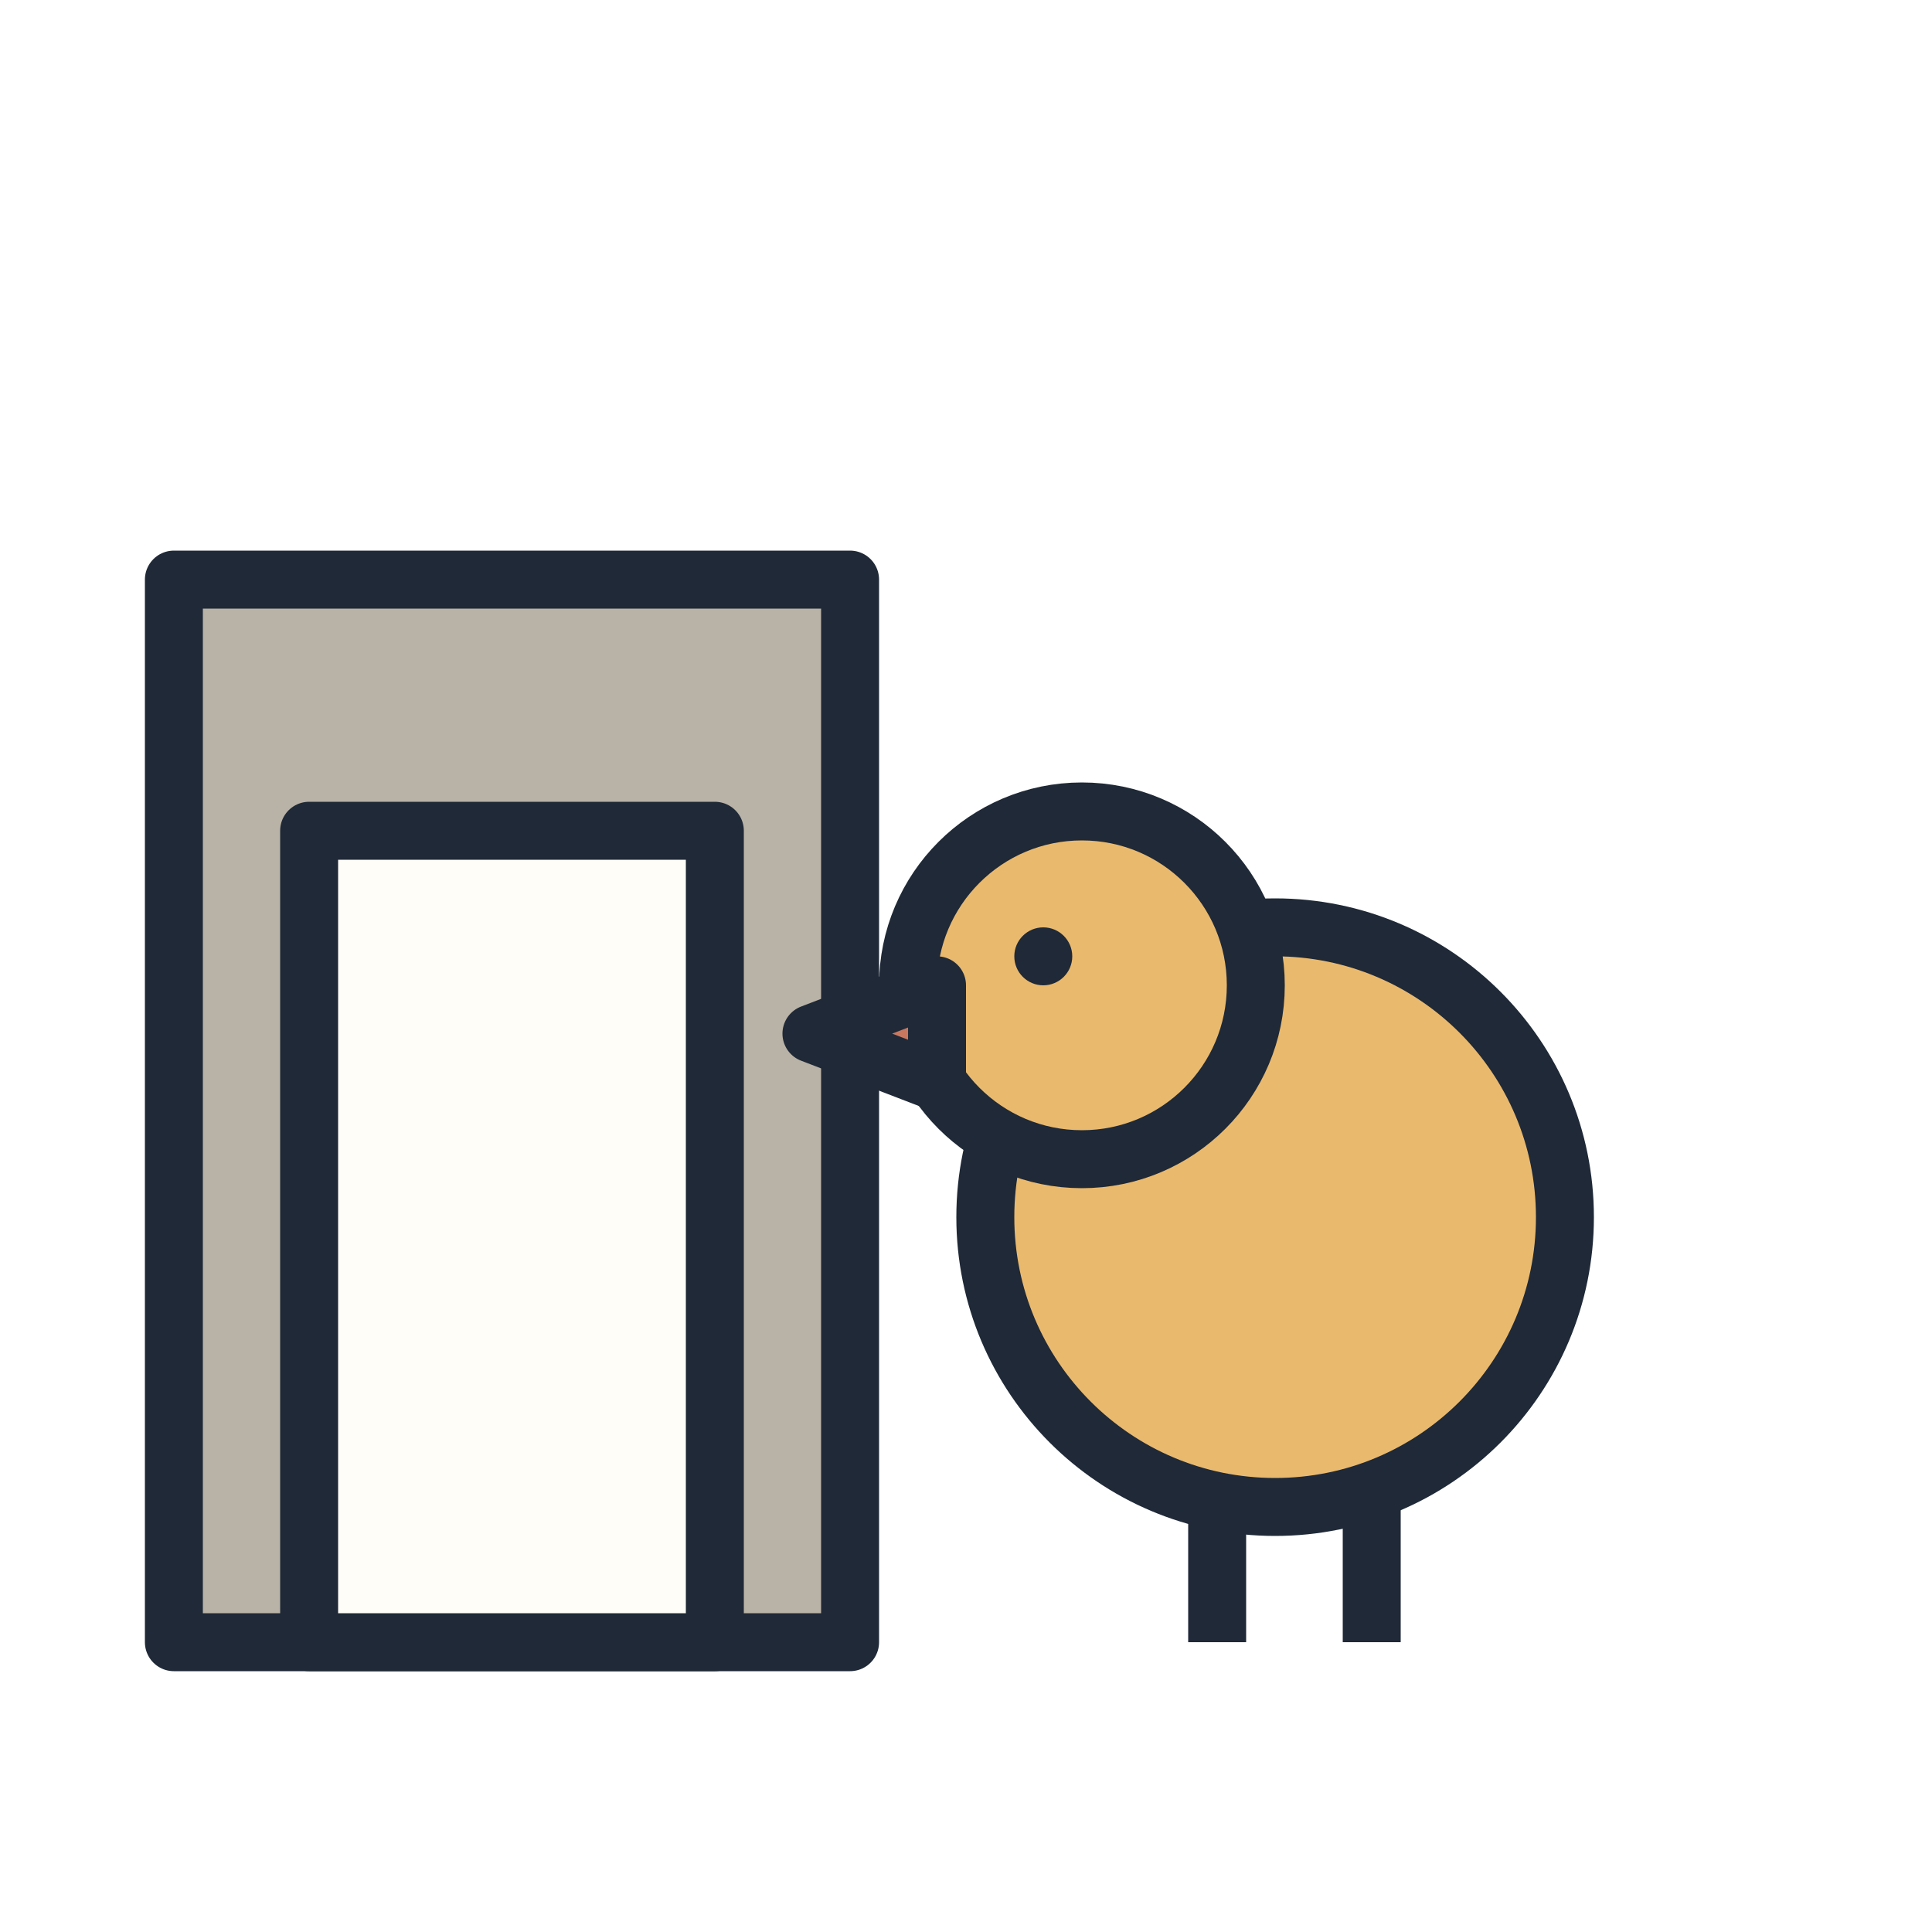
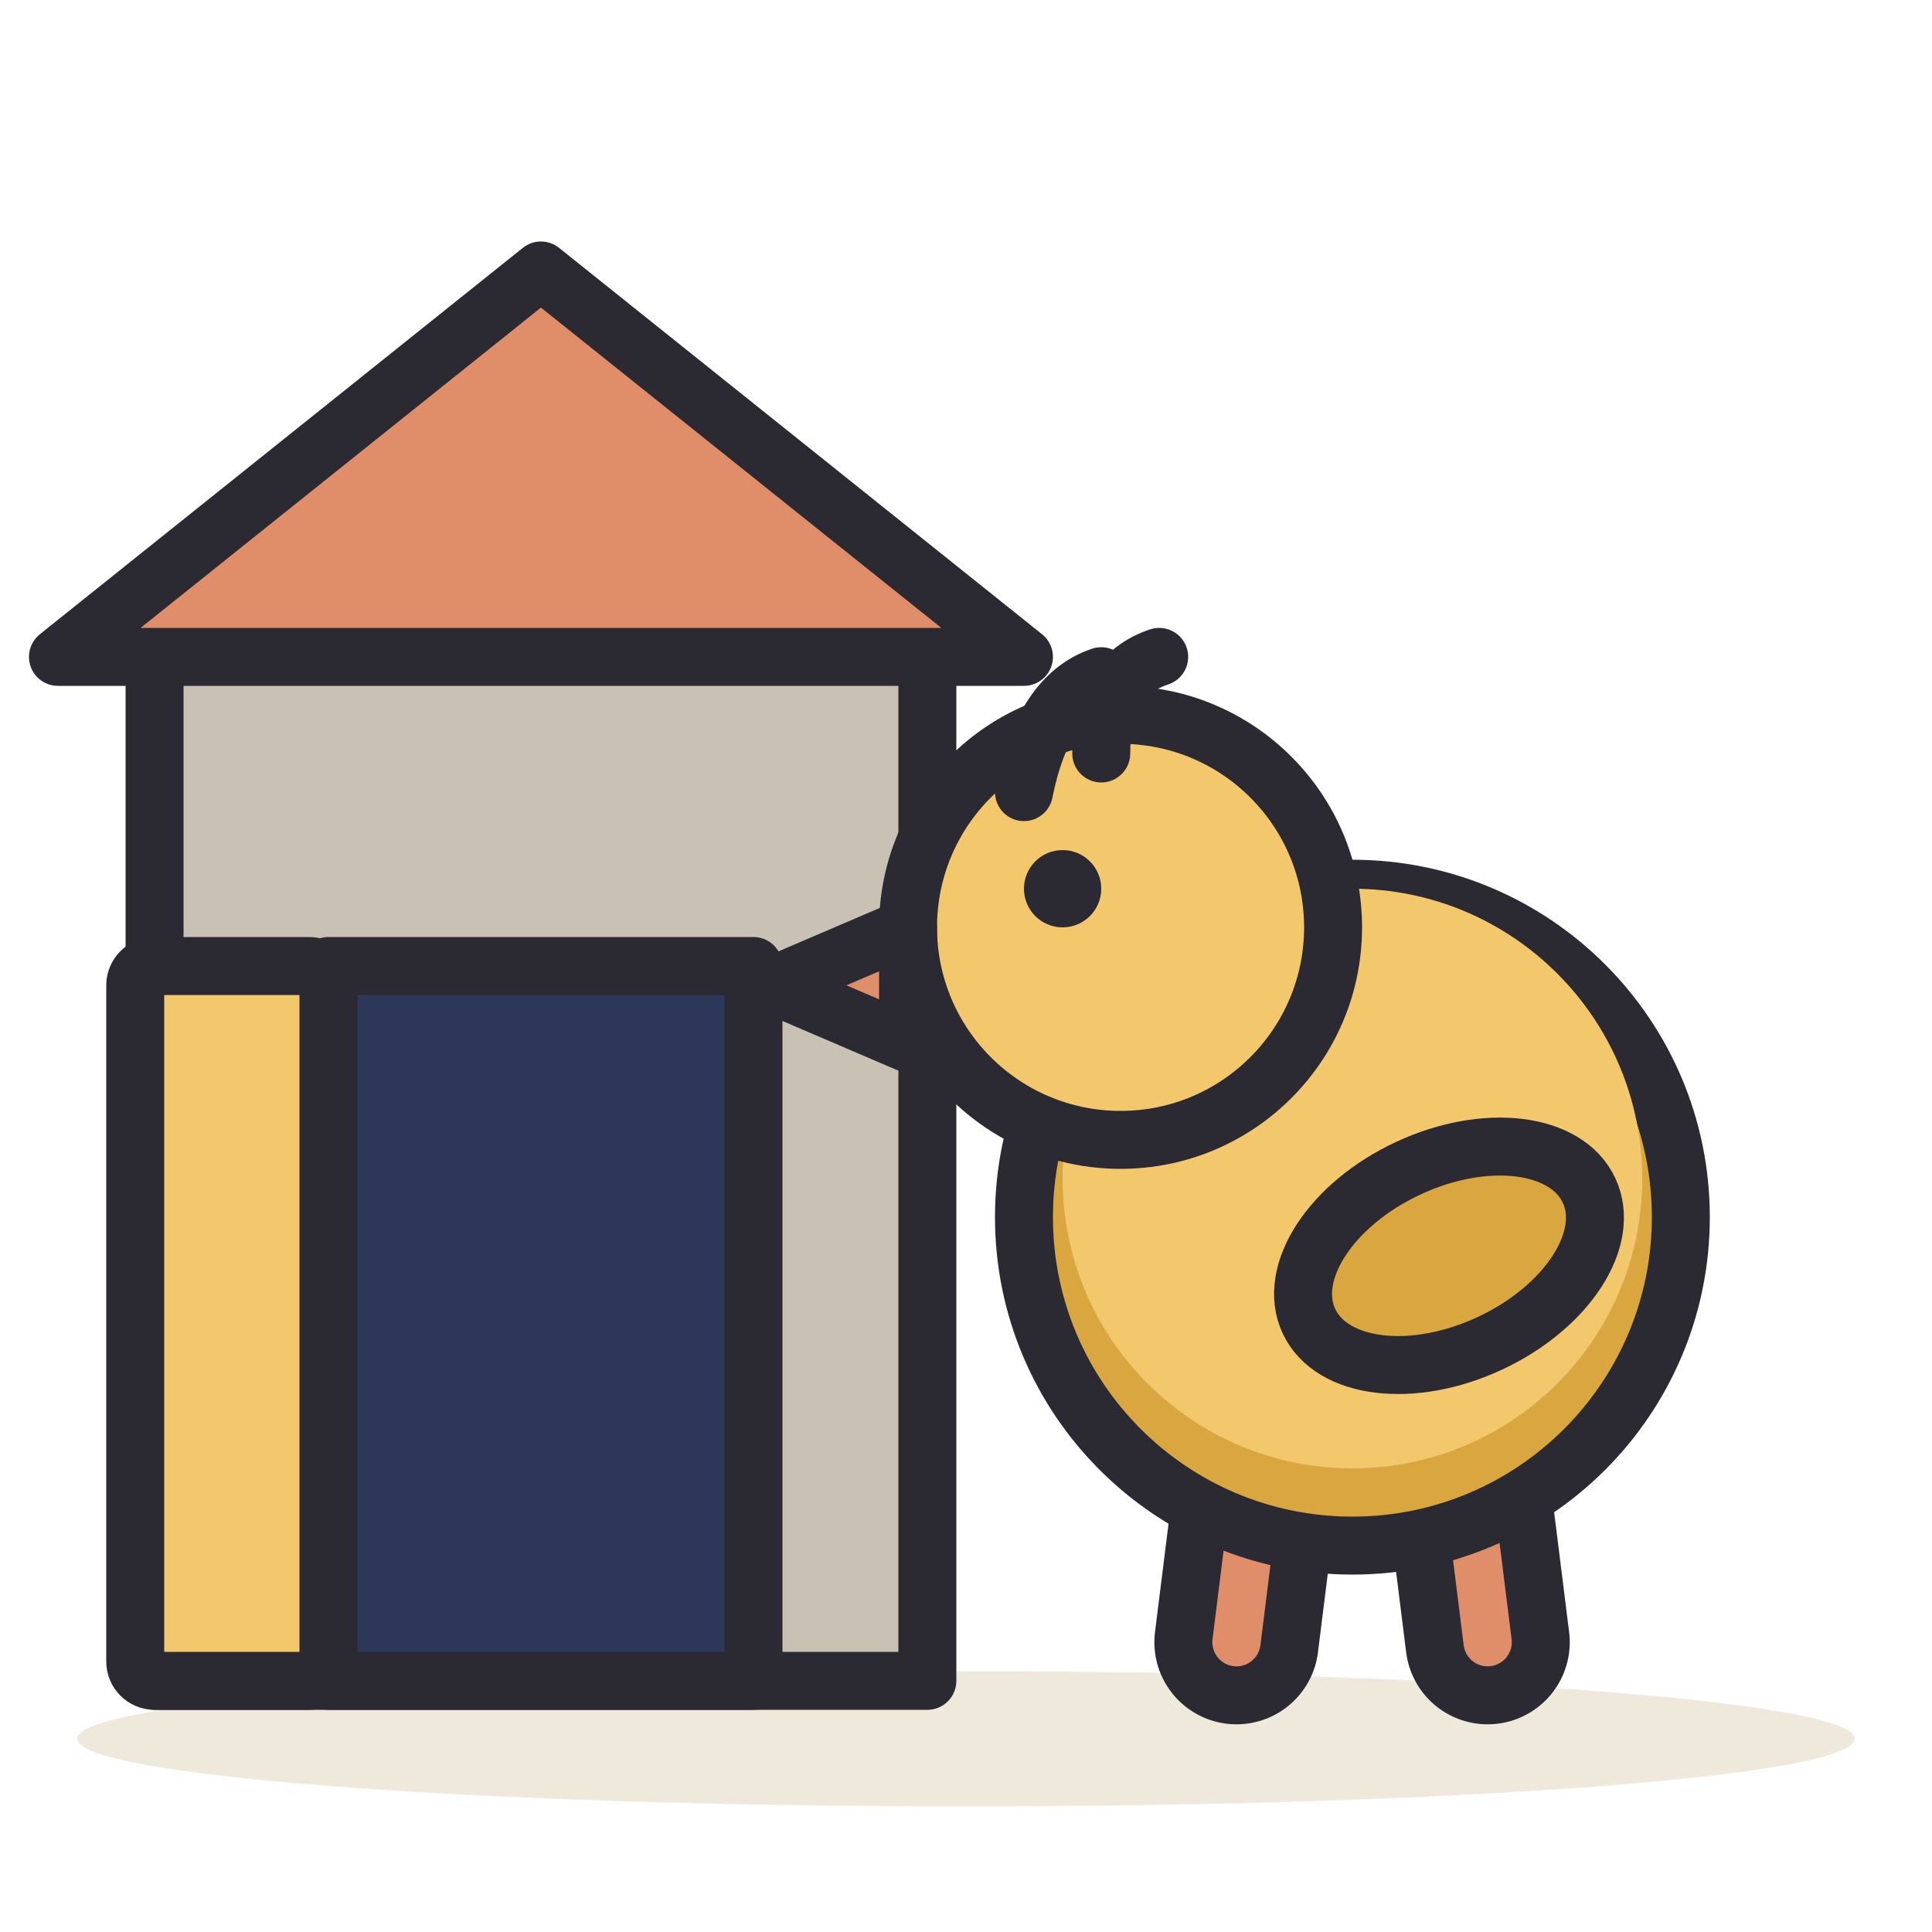
<svg xmlns="http://www.w3.org/2000/svg" viewBox="0 0 200 200" width="200" height="200" role="img" fill="none">
-   <g stroke="#1f2937" stroke-width="6" stroke-linejoin="round">
-     <rect x="18" y="60" width="70" height="110" fill="#b9b2a6" />
-     <rect x="32" y="86" width="42" height="84" fill="#fffdf7" />
-     <circle cx="132" cy="126" r="30" fill="#e9b96e" />
-     <circle cx="112" cy="102" r="18" fill="#e9b96e" />
-     <polygon points="97,102 84,107 97,112" fill="#c9785f" />
-     <circle cx="108" cy="99" r="3" fill="#1f2937" stroke="none" />
-     <line x1="126" y1="156" x2="126" y2="170" />
-     <line x1="142" y1="156" x2="142" y2="170" />
-   </g>
+   <ellipse cx="100" cy="180" rx="92" ry="7" fill="#efe9dc" />
+   <rect x="16" y="66" width="80" height="108" fill="#c9c2b4" stroke="#2b2a33" stroke-width="6" stroke-linejoin="round" stroke-linecap="round" />
+   <rect x="34" y="100" width="44" height="74" fill="#2d3759" stroke="#2b2a33" stroke-width="6" stroke-linejoin="round" stroke-linecap="round" />
+   <rect x="14" y="100" width="20" height="74" rx="2" fill="#f3c86d" stroke="#2b2a33" stroke-width="6" stroke-linejoin="round" stroke-linecap="round" />
+   <polygon points="6,68 56,28 106,68" fill="#e08d6a" stroke="#2b2a33" stroke-width="6" stroke-linejoin="round" stroke-linecap="round" />
+   <line x1="130" y1="154" x2="128" y2="170" stroke="#2b2a33" stroke-width="17" stroke-linecap="round" />
+   <line x1="130" y1="154" x2="128" y2="170" stroke="#e08d6a" stroke-width="5" stroke-linecap="round" />
+   <line x1="152" y1="154" x2="154" y2="170" stroke="#2b2a33" stroke-width="17" stroke-linecap="round" />
+   <line x1="152" y1="154" x2="154" y2="170" stroke="#e08d6a" stroke-width="5" stroke-linecap="round" />
+   <circle cx="140" cy="126" r="34" fill="#d9a63f" stroke="#2b2a33" stroke-width="6" stroke-linejoin="round" stroke-linecap="round" />
+   <circle cx="140" cy="122" r="30" fill="#f3c86d" />
+   <ellipse cx="150" cy="130" rx="16" ry="10" transform="rotate(-25 150 130)" fill="#d9a63f" stroke="#2b2a33" stroke-width="6" stroke-linejoin="round" stroke-linecap="round" />
+   <circle cx="116" cy="96" r="22" fill="#f3c86d" stroke="#2b2a33" stroke-width="6" stroke-linejoin="round" stroke-linecap="round" />
+   <path d="M106 82 q2 -10 8 -12 M114 78 q0 -8 6 -10" fill="none" stroke="#2b2a33" stroke-width="6" stroke-linejoin="round" stroke-linecap="round" />
+   <polygon points="94,96 80,102 94,108" fill="#e08d6a" stroke="#2b2a33" stroke-width="6" stroke-linejoin="round" stroke-linecap="round" />
+   <circle cx="110" cy="92" r="4" fill="#2b2a33" />
</svg>
